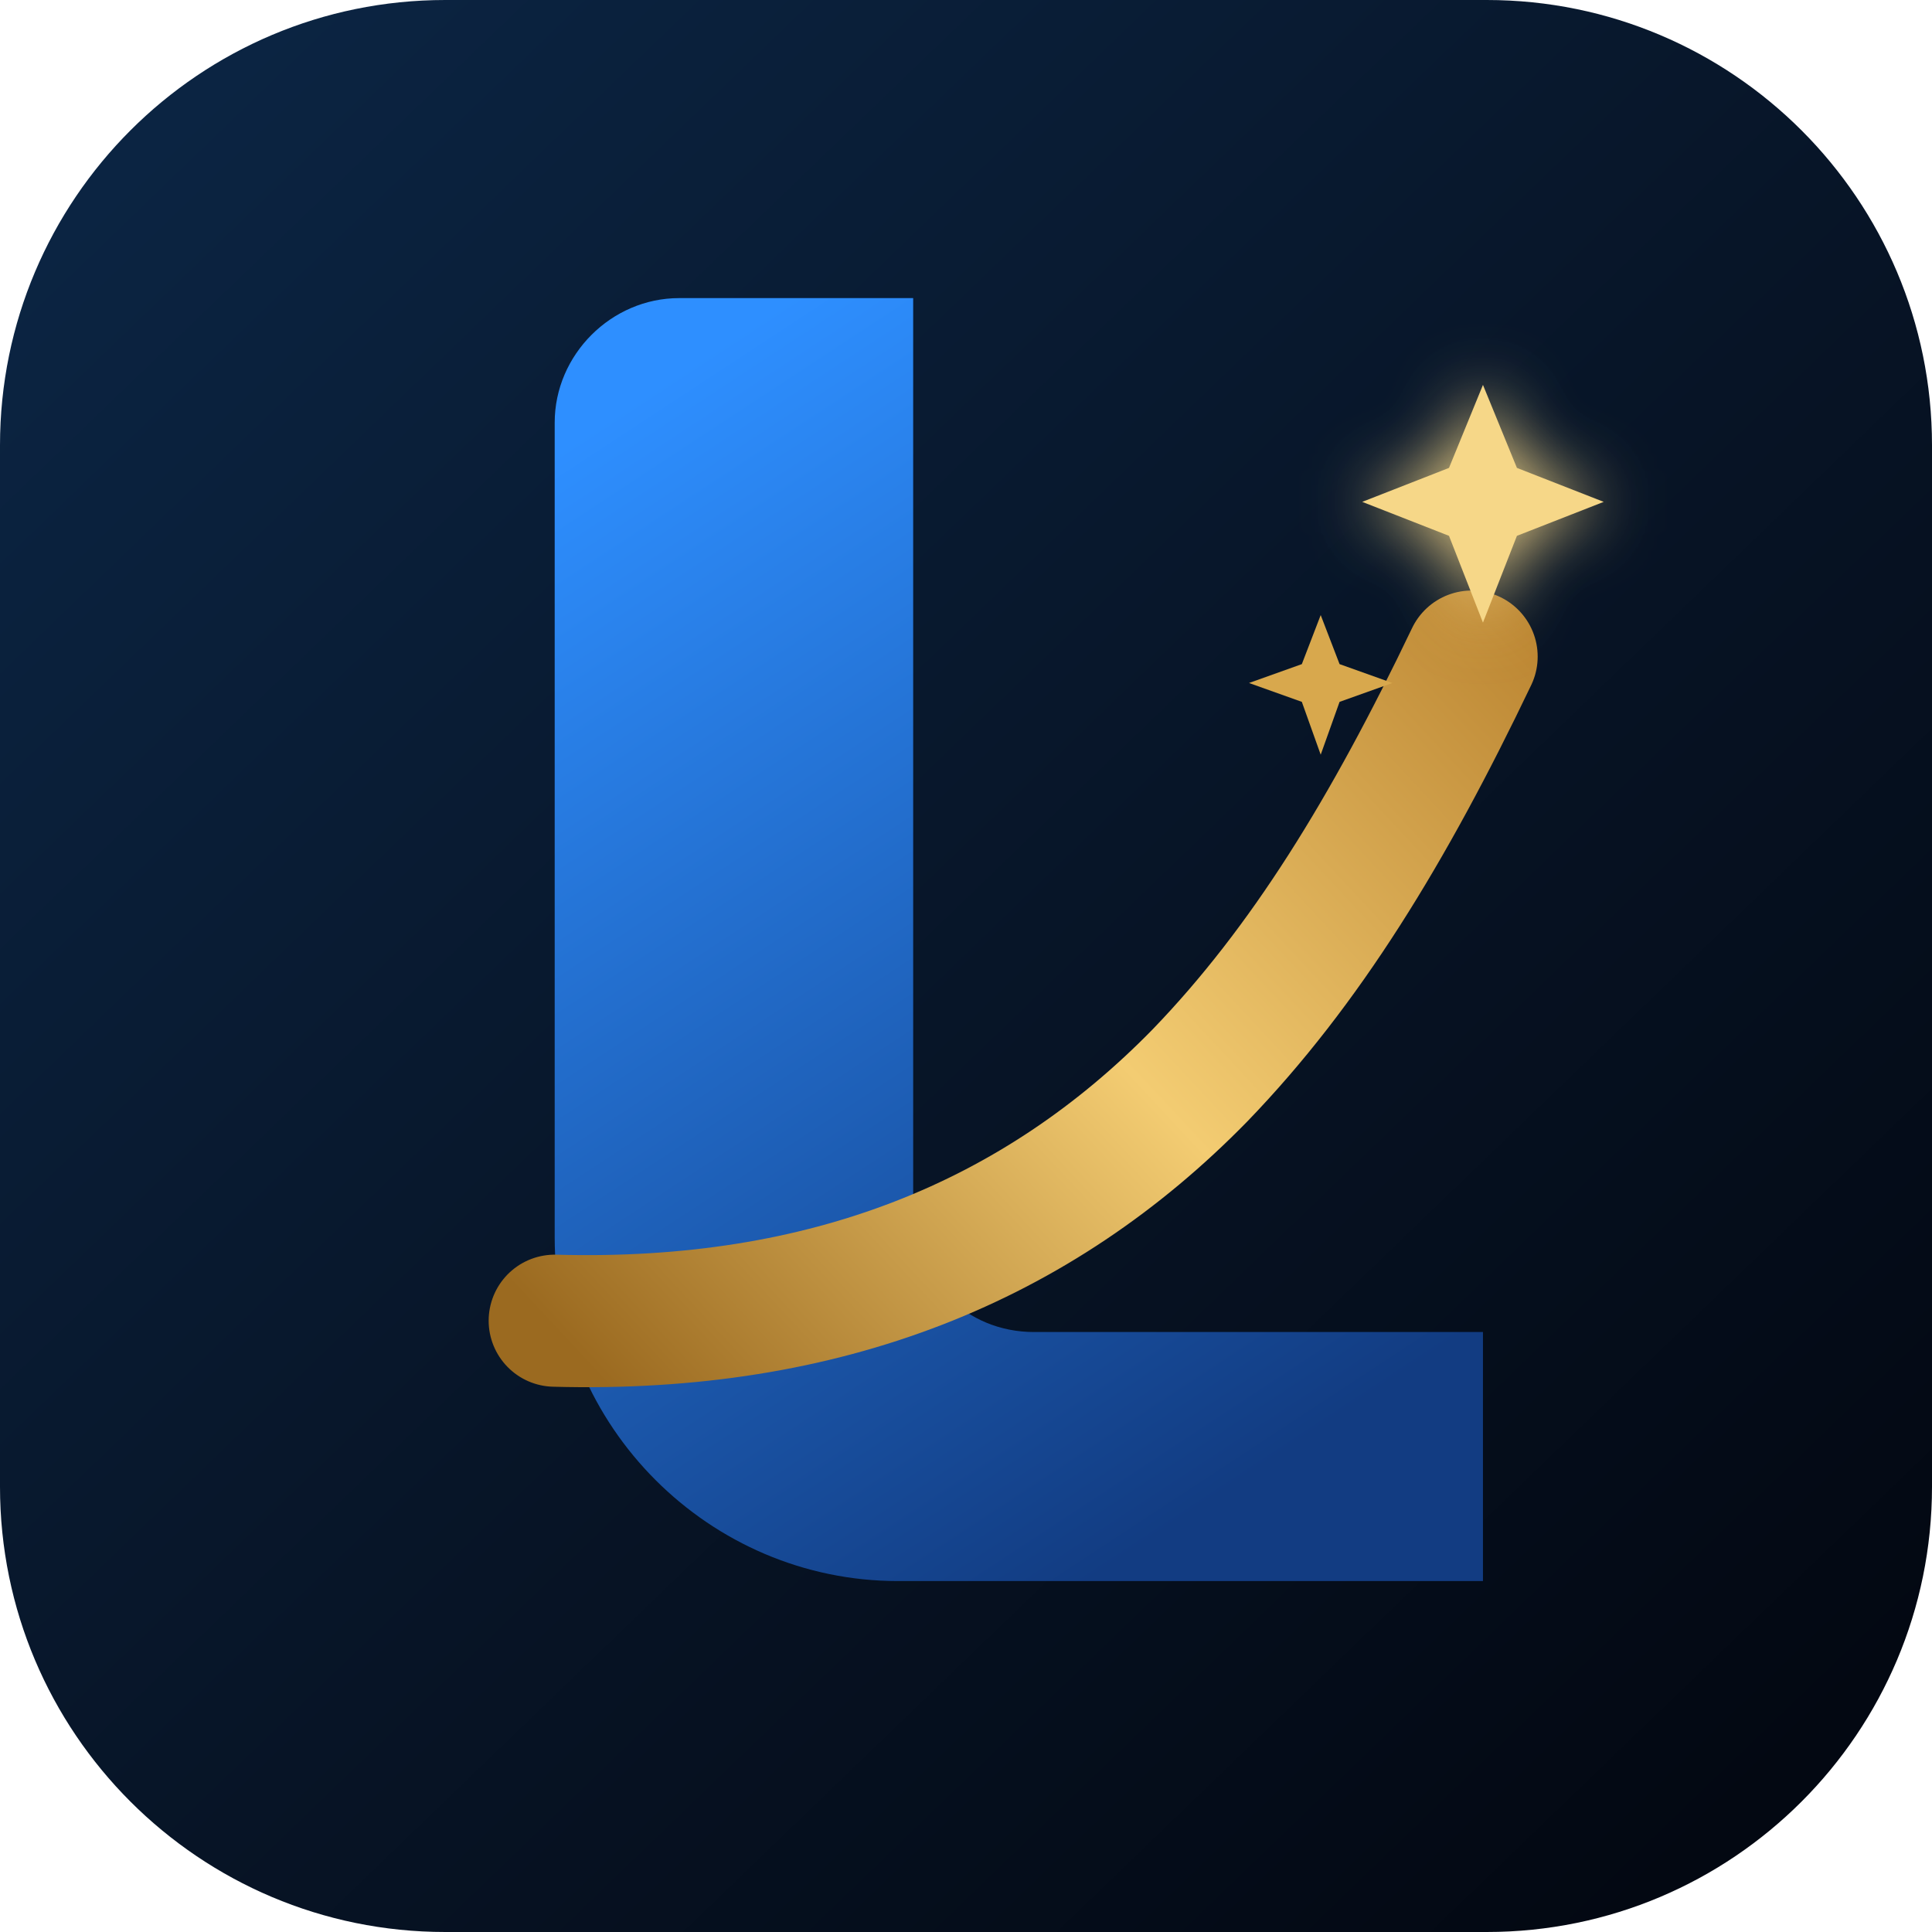
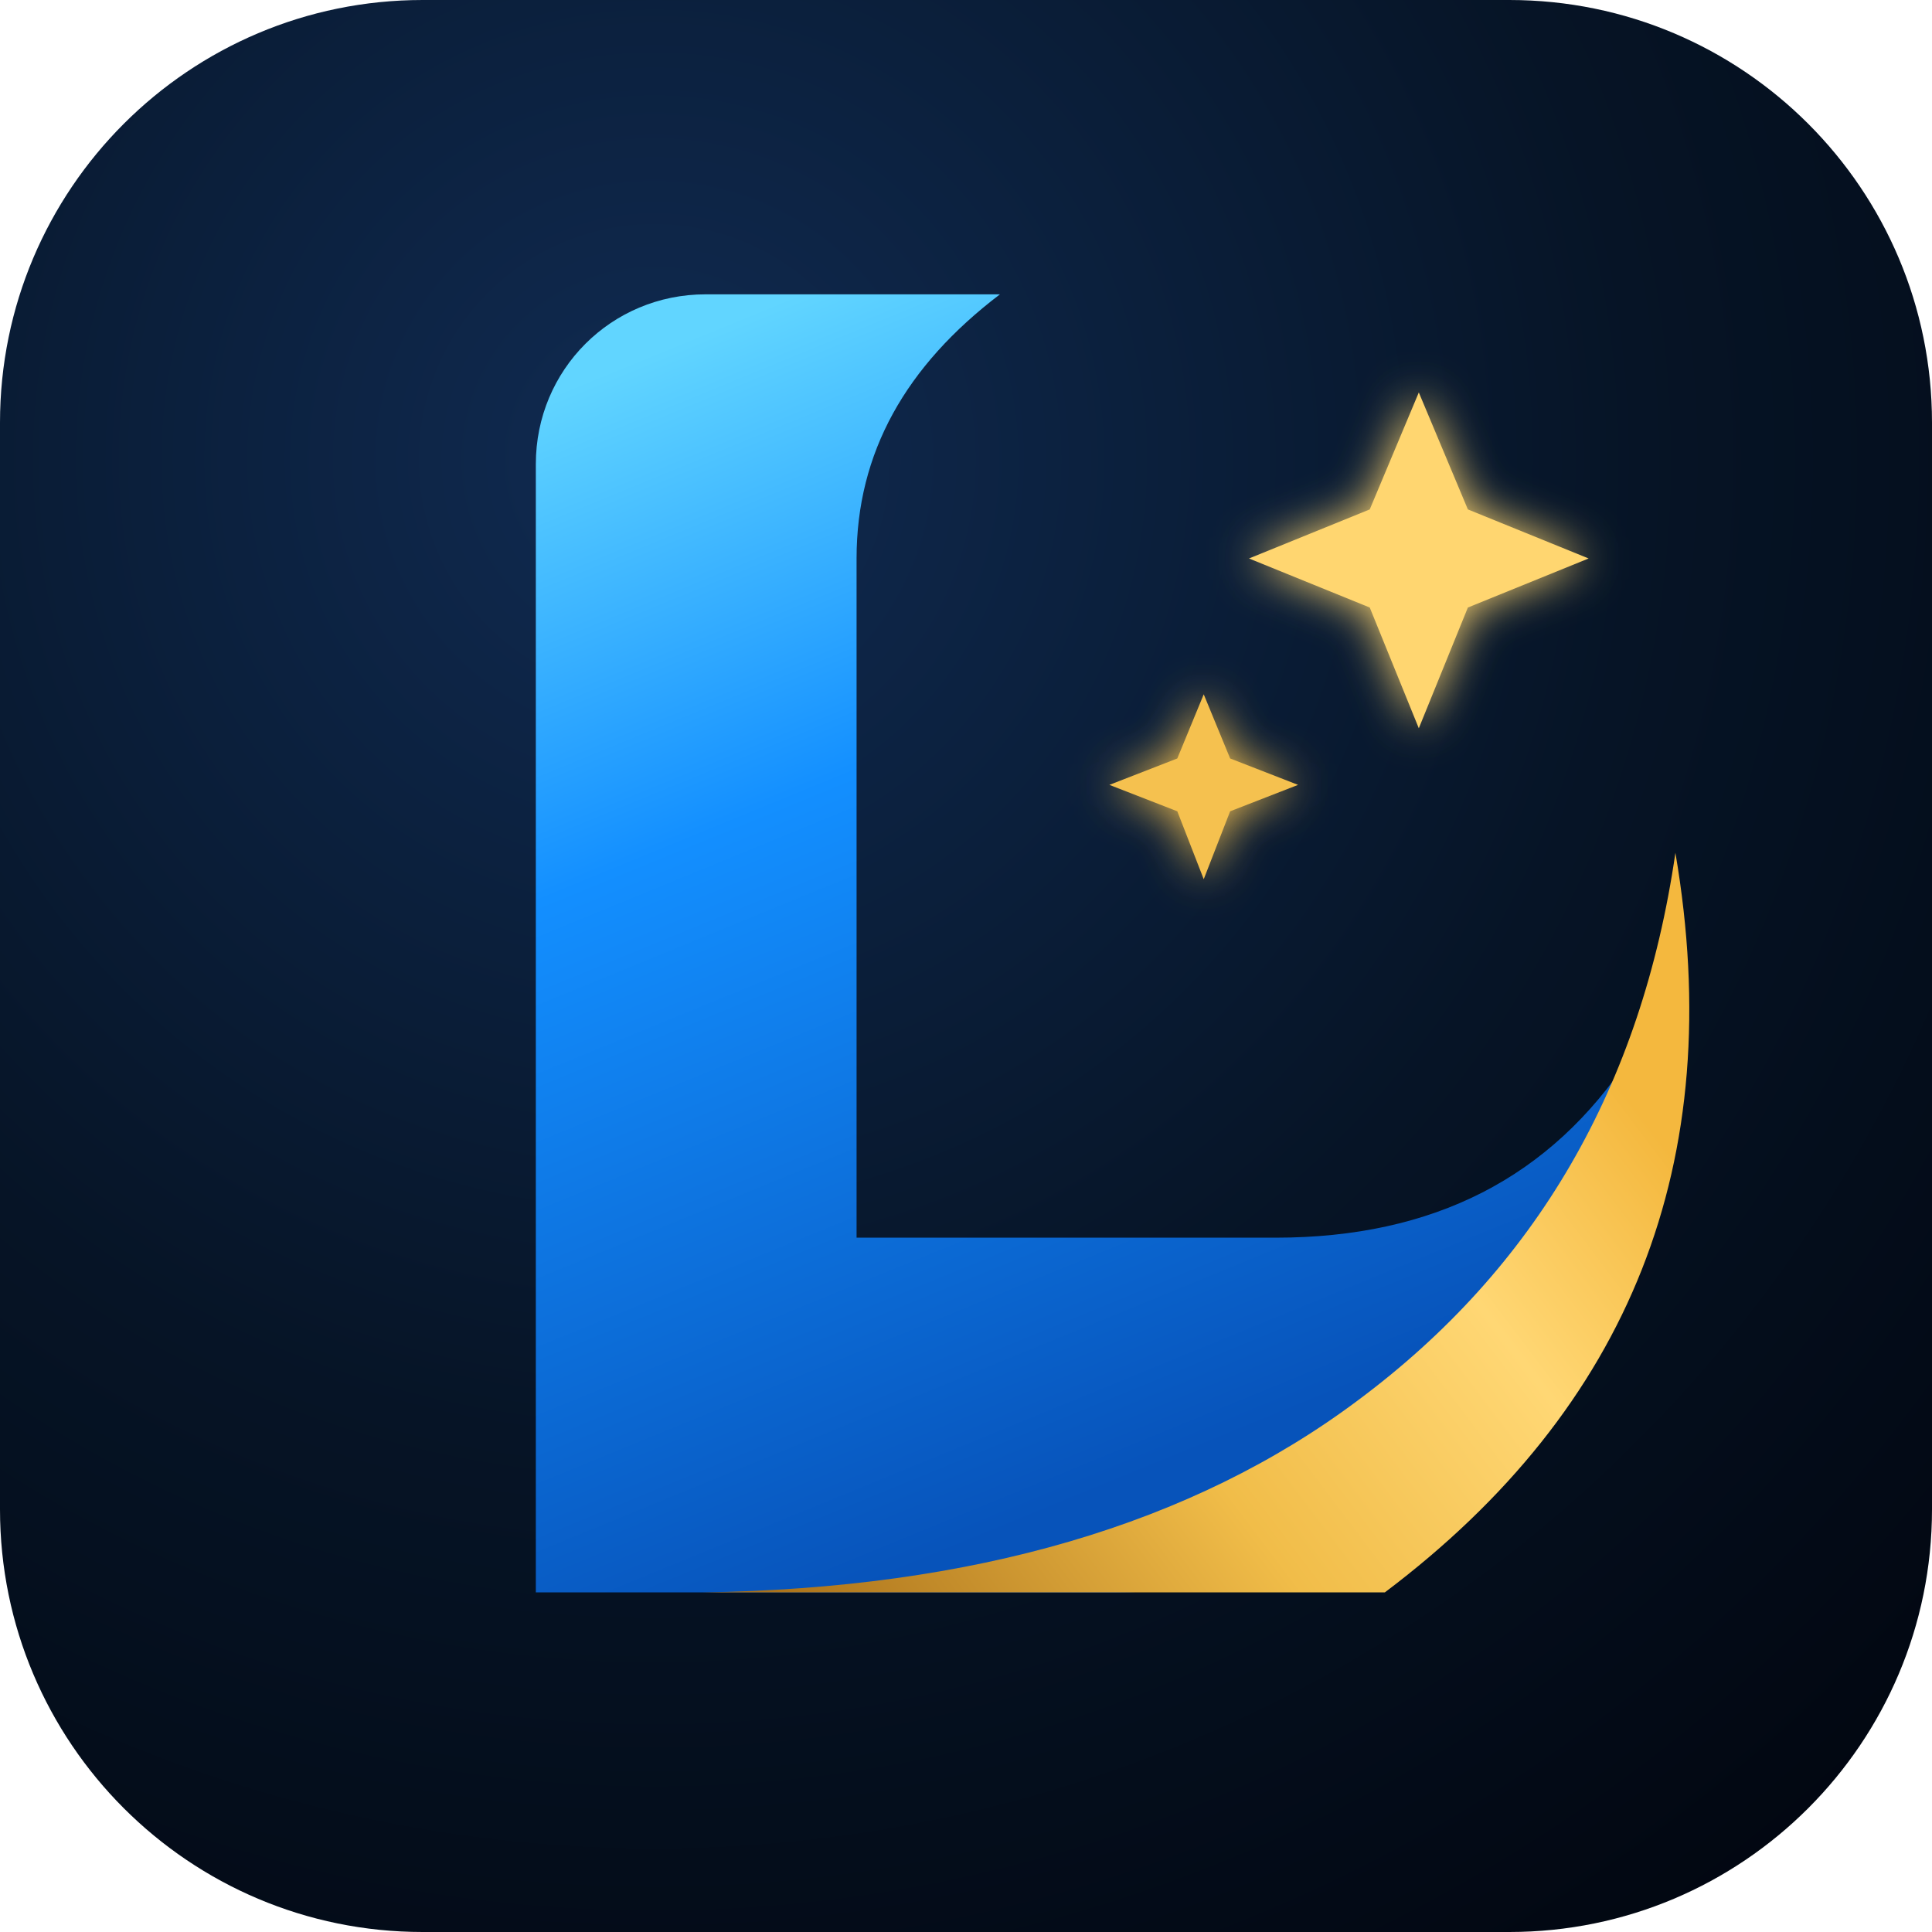
<svg xmlns="http://www.w3.org/2000/svg" viewBox="0 0 512 512" role="img" aria-labelledby="title desc">
  <defs>
-     <linearGradient id="bg" x1="42" y1="36" x2="466" y2="476" gradientUnits="userSpaceOnUse">
-       <stop stop-color="#0b2442" />
-       <stop offset=".55" stop-color="#071426" />
-       <stop offset="1" stop-color="#030812" />
+     <radialGradient id="bg" cx="34%" cy="24%" r="92%">
+       <stop stop-color="#102b52" />
+       <stop offset=".55" stop-color="#061426" />
+       <stop offset="1" stop-color="#020711" />
+     </radialGradient>
+     <linearGradient id="blue" x1="145" y1="105" x2="268" y2="405" gradientUnits="userSpaceOnUse">
+       <stop stop-color="#61d5ff" />
+       <stop offset=".38" stop-color="#138fff" />
+       <stop offset="1" stop-color="#0753ba" />
    </linearGradient>
-     <linearGradient id="blue" x1="150" y1="118" x2="330" y2="392" gradientUnits="userSpaceOnUse">
-       <stop stop-color="#2e8fff" />
-       <stop offset="1" stop-color="#123c82" />
+     <linearGradient id="gold" x1="176" y1="398" x2="390" y2="236" gradientUnits="userSpaceOnUse">
+       <stop stop-color="#a66d17" />
+       <stop offset=".45" stop-color="#f1bd49" />
+       <stop offset=".76" stop-color="#ffd774" />
+       <stop offset="1" stop-color="#f4b83e" />
    </linearGradient>
-     <linearGradient id="gold" x1="154" y1="360" x2="395" y2="135" gradientUnits="userSpaceOnUse">
-       <stop stop-color="#9b6a20" />
-       <stop offset=".48" stop-color="#f3cc72" />
-       <stop offset="1" stop-color="#b7802d" />
-     </linearGradient>
-     <filter id="glow" x="-60%" y="-60%" width="220%" height="220%">
-       <feGaussianBlur stdDeviation="9" result="blur" />
+     <filter id="starGlow" x="-100%" y="-100%" width="300%" height="300%">
+       <feGaussianBlur stdDeviation="6" result="blur" />
      <feMerge>
        <feMergeNode in="blur" />
        <feMergeNode in="SourceGraphic" />
      </feMerge>
    </filter>
  </defs>
-   <rect width="512" height="512" rx="118" fill="url(#bg)" />
-   <path d="M147 112c0-18 15-33 33-33h62v242c0 18 14 32 32 32h119v66H238c-50 0-91-41-91-91V112z" fill="url(#blue)" />
-   <path d="M147 350c72 2 128-21 171-65 28-29 50-65 72-111" fill="none" stroke="url(#gold)" stroke-width="35" stroke-linecap="round" />
-   <path d="M393 102l9 22 23 9-23 9-9 23-9-23-23-9 23-9z" fill="#f6d788" filter="url(#glow)" />
-   <path d="M350 163l5 13 14 5-14 5-5 14-5-14-14-5 14-5z" fill="#d8a84d" />
+   <rect width="512" height="512" rx="112" fill="url(#bg)" />
+   <path d="M142 123c0-25 20-45 45-45h78c-25 19-38 42-38 70v180h111c42 0 73-16 94-48-8 84-54 142-137 142H142V123z" fill="url(#blue)" />
+   <path d="M186 422c72-1 130-18 174-51 47-35 75-83 84-145 14 82-12 147-77 196H186z" fill="url(#gold)" />
+   <path d="M376 104l13 31 32 13-32 13-13 32-13-32-32-13 32-13z" fill="#ffd66f" filter="url(#starGlow)" />
+   <path d="M319 184l7 17 18 7-18 7-7 18-7-18-18-7 18-7z" fill="#f5c14f" filter="url(#starGlow)" />
</svg>
